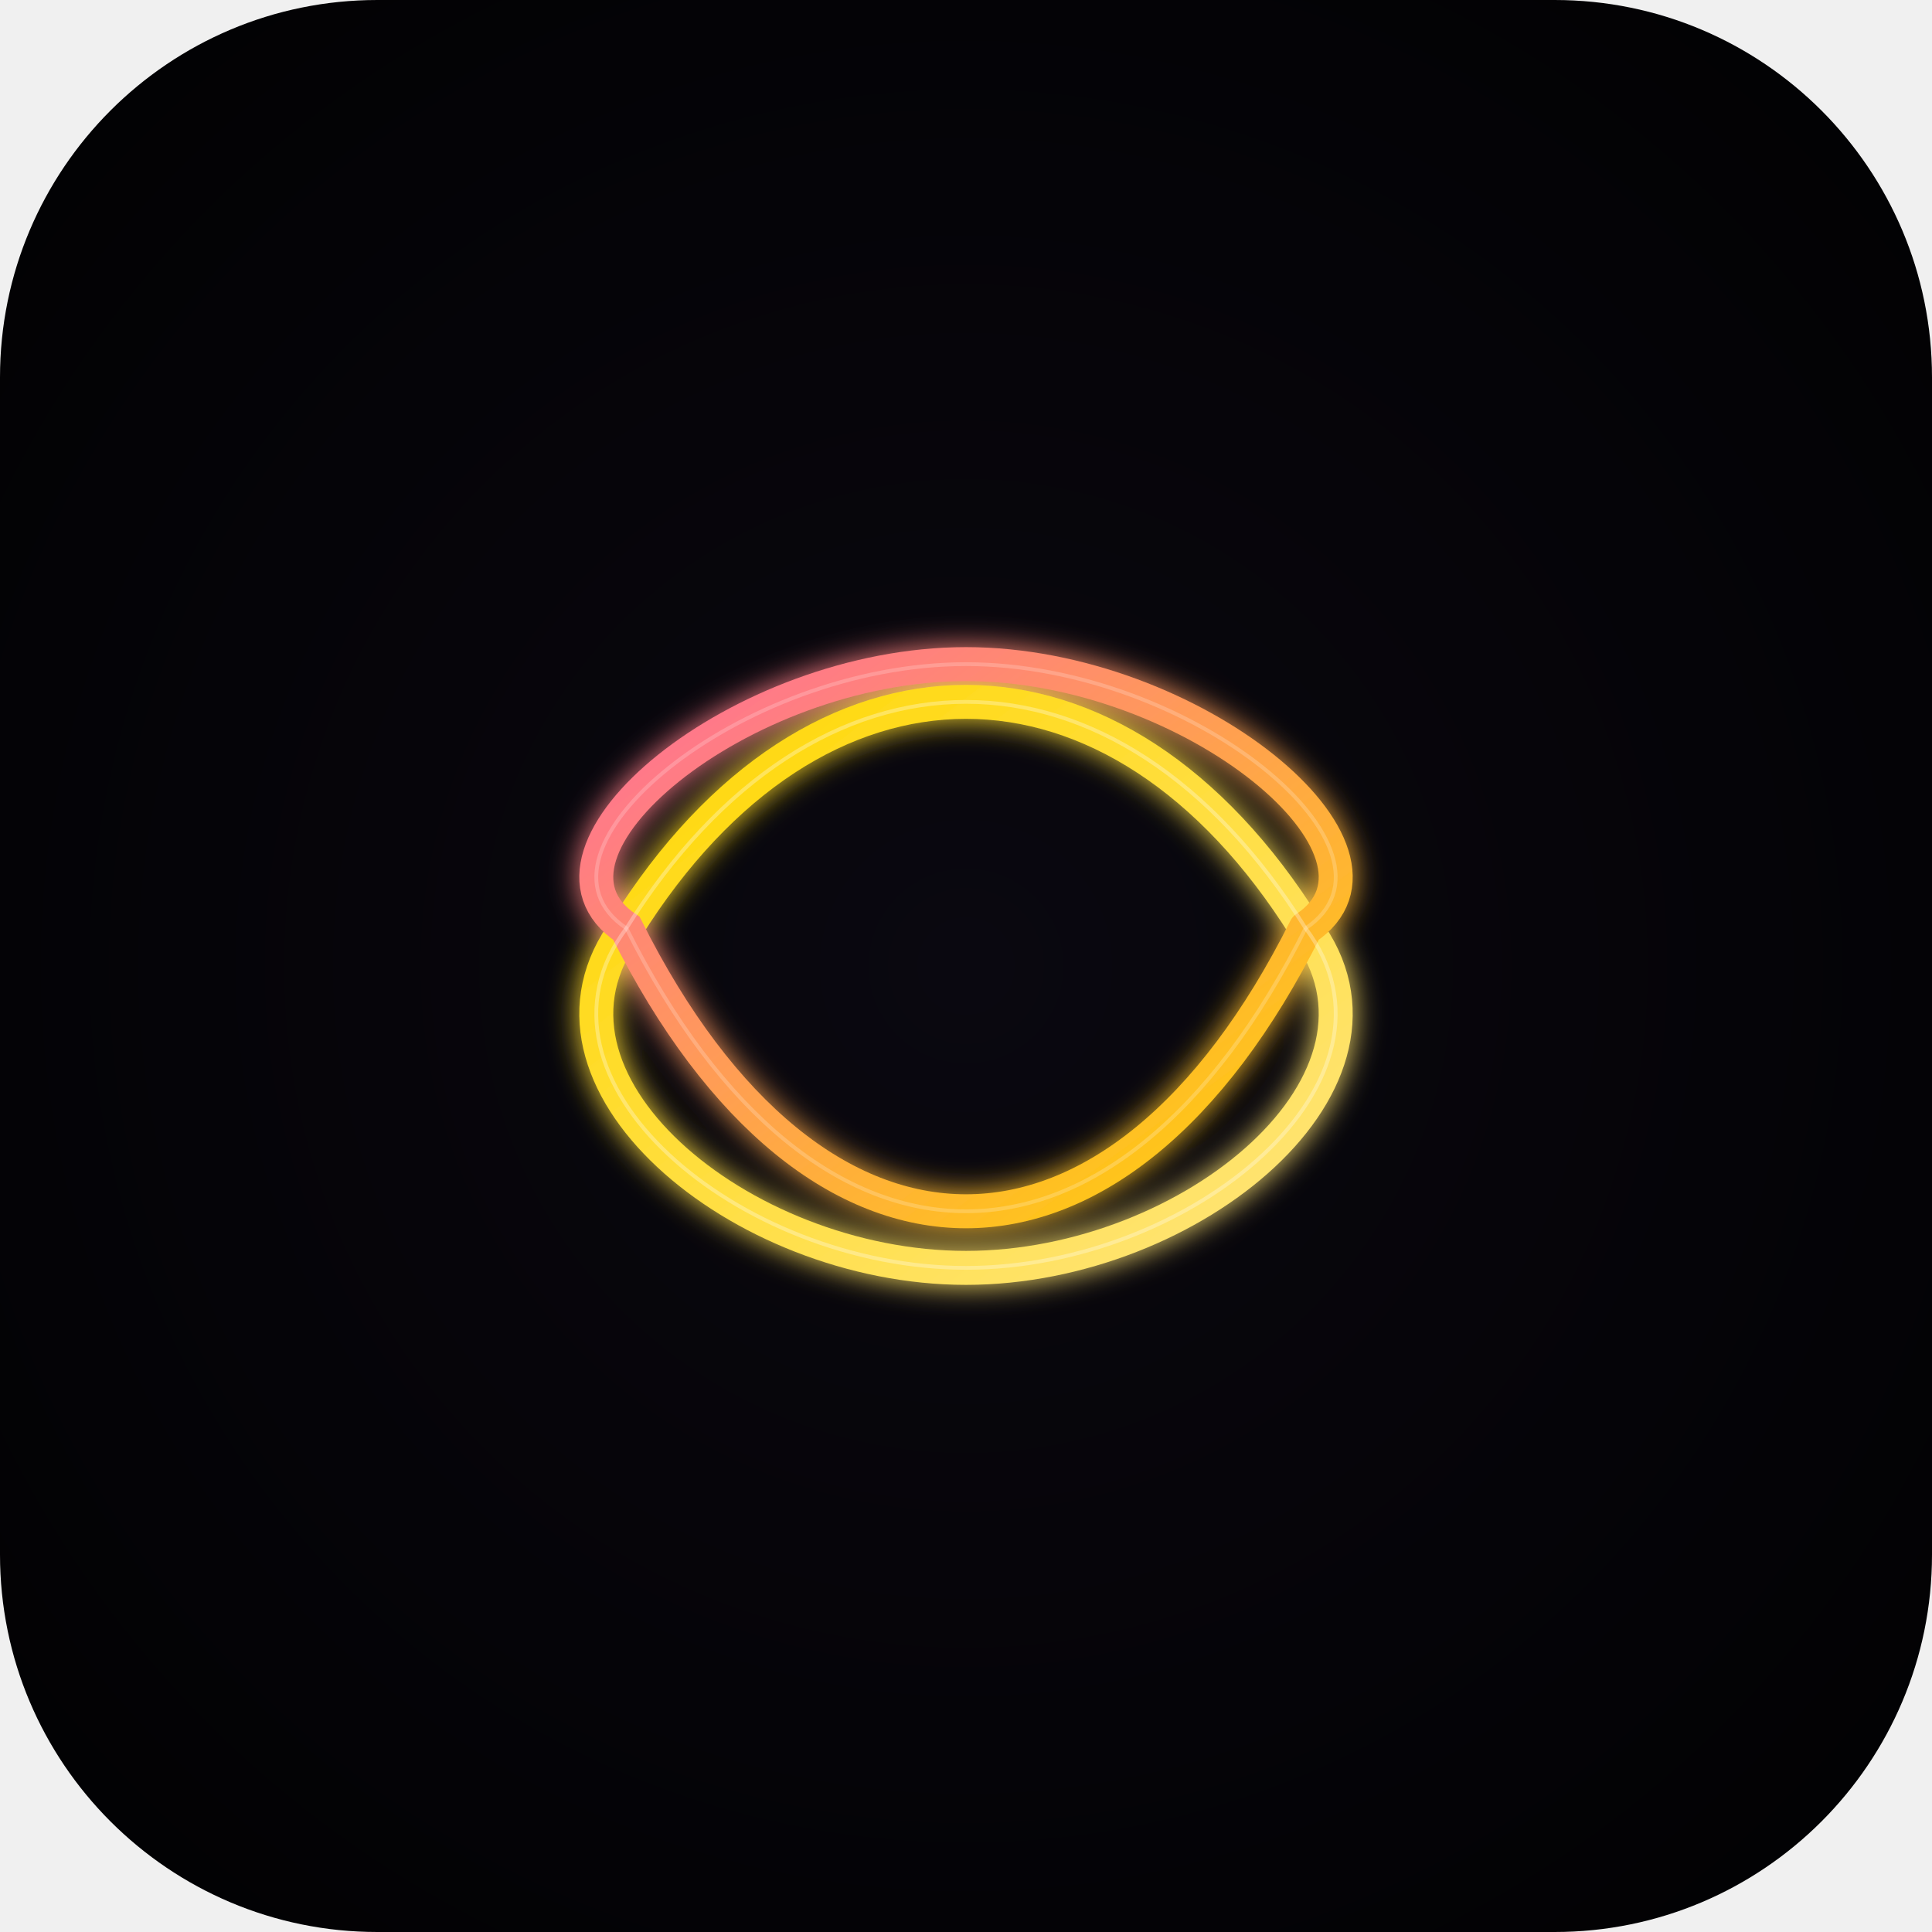
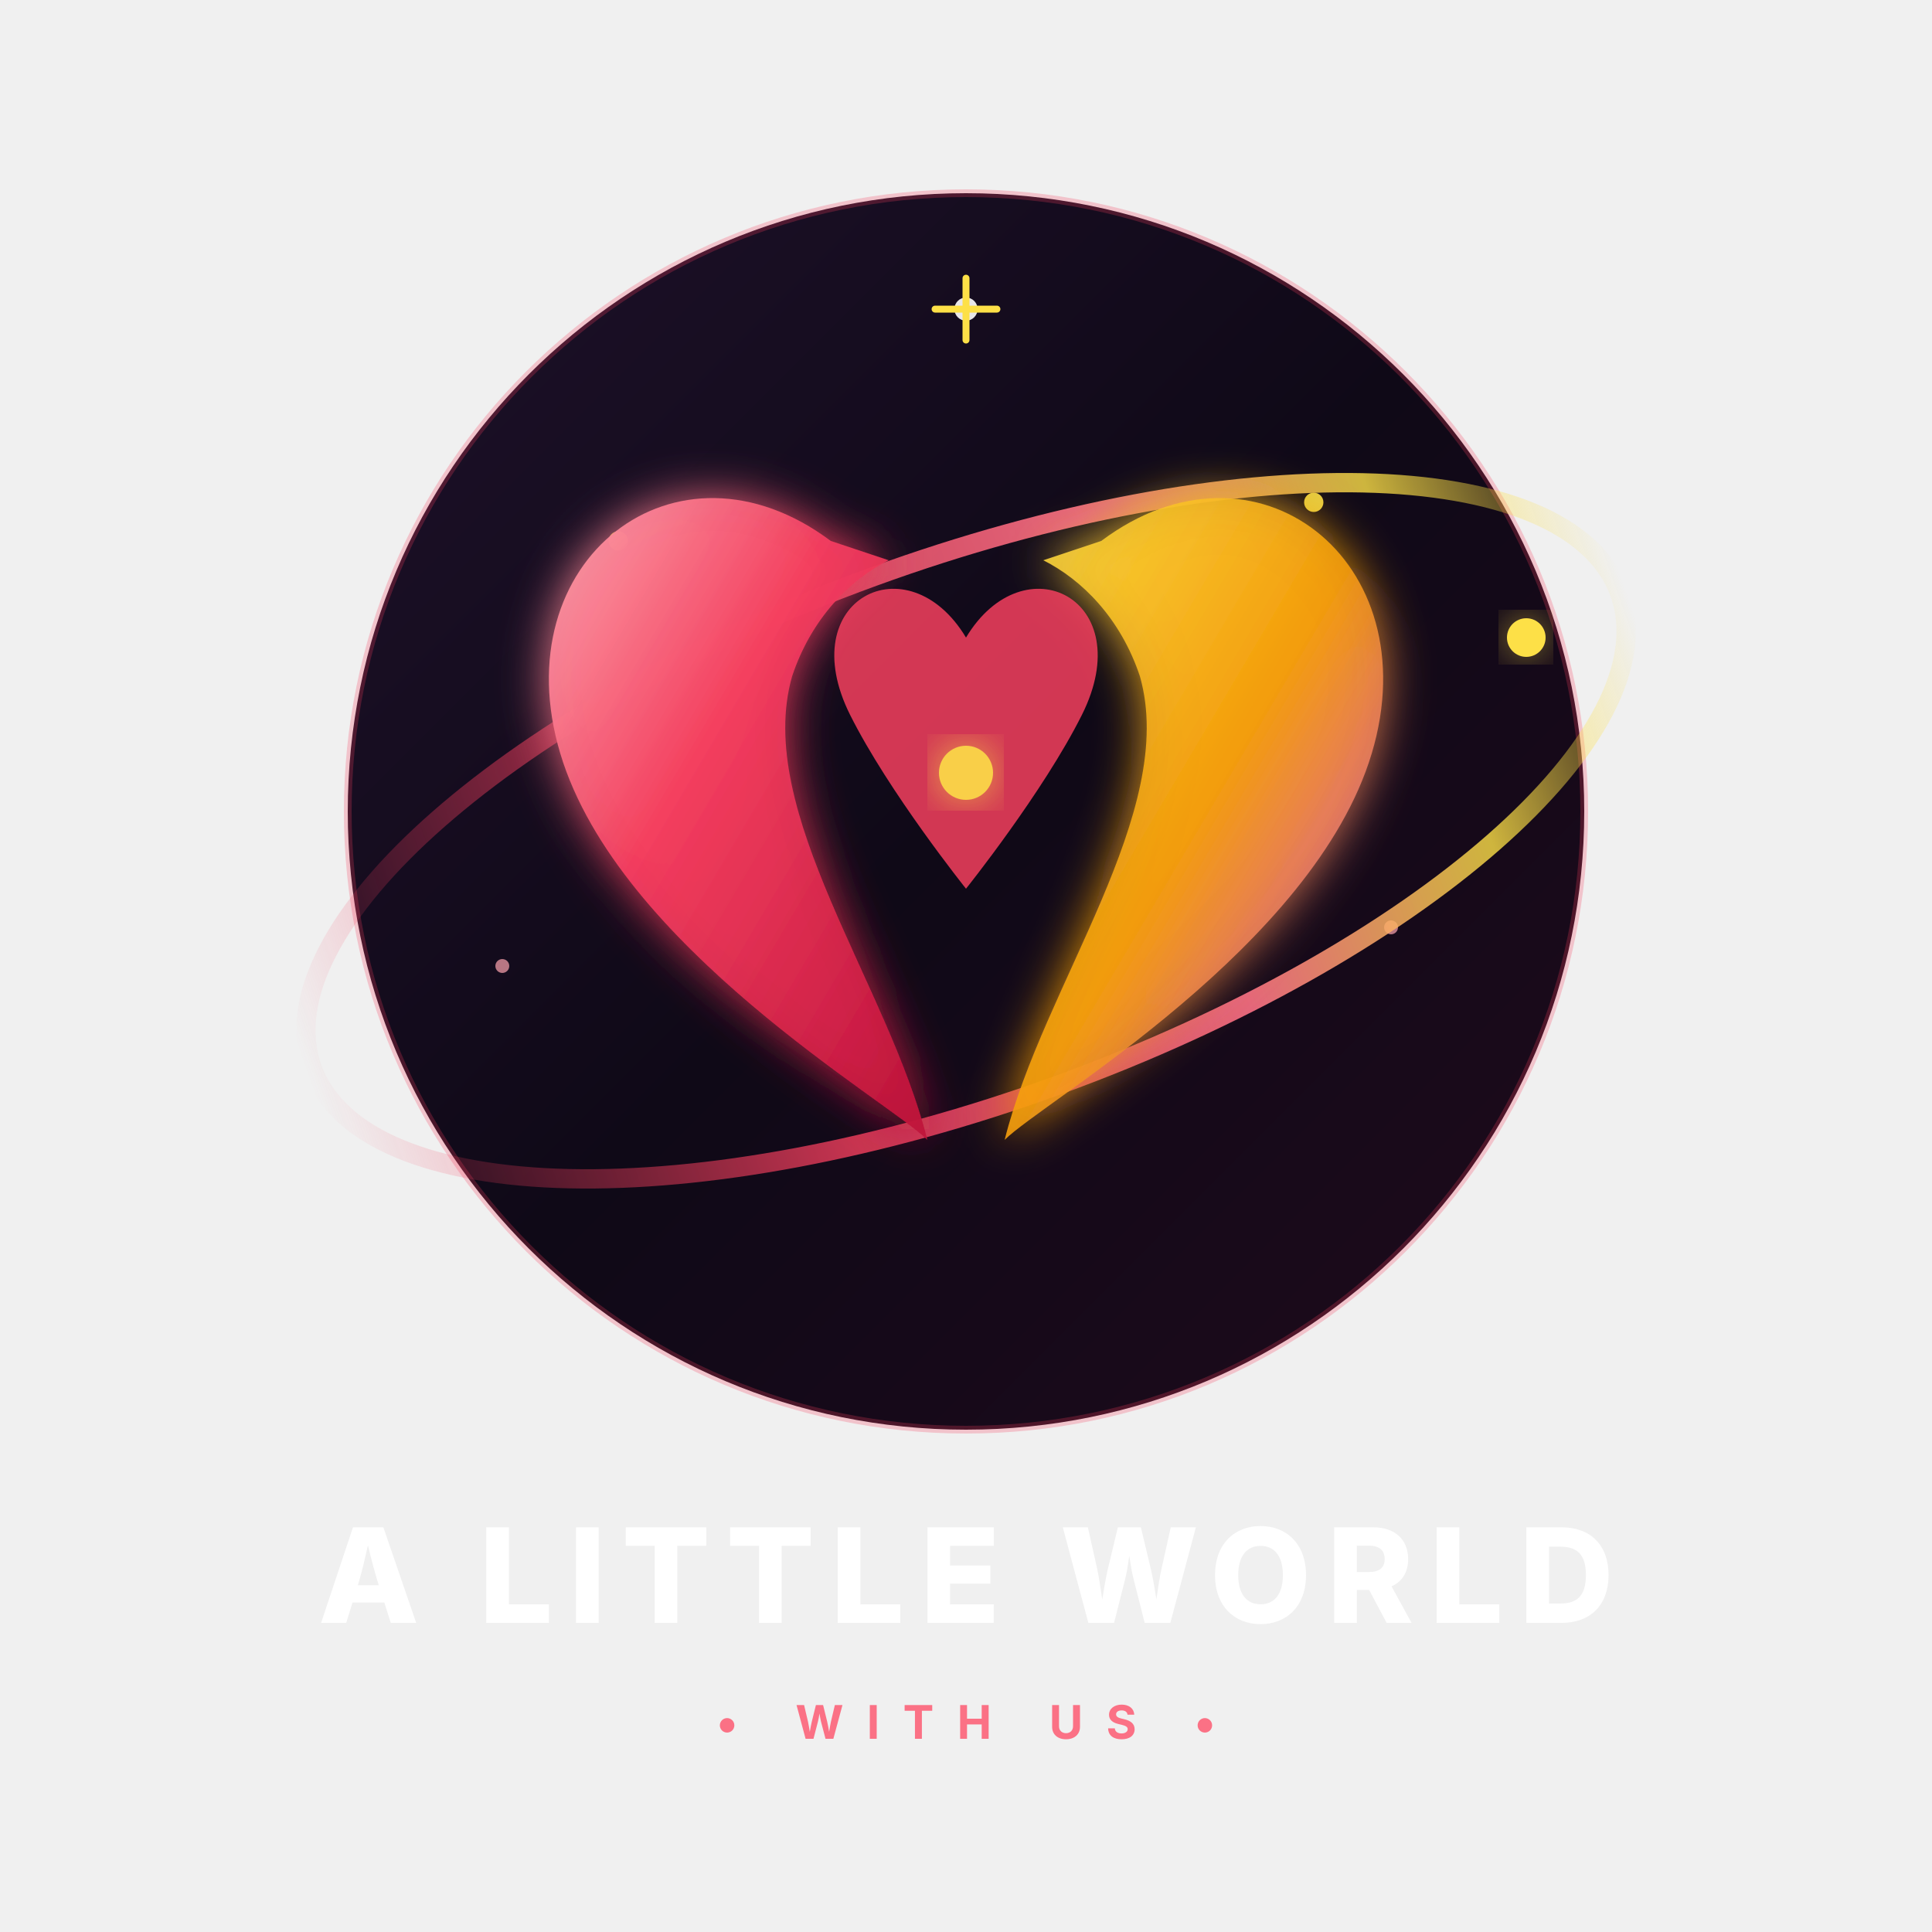
- <svg xmlns="http://www.w3.org/2000/svg" viewBox="0 0 1024 1024">
+ <svg xmlns="http://www.w3.org/2000/svg" viewBox="0 0 500 500" width="100%" height="100%">
  <defs>
-     <radialGradient id="bg" cx="50%" cy="50%" r="80%">
-       <stop offset="0%" stop-color="#0a0810" />
-       <stop offset="100%" stop-color="#000000" />
-     </radialGradient>
-     <linearGradient id="goldR" x1="0%" y1="0%" x2="100%" y2="100%">
-       <stop offset="0%" stop-color="#FFD700" />
-       <stop offset="100%" stop-color="#FFE57F" />
+     <linearGradient id="lwSpaceGrad" x1="0%" y1="0%" x2="100%" y2="100%">
+       <stop offset="0%" stop-color="#1e112a" />
+       <stop offset="50%" stop-color="#0f0917" />
+       <stop offset="100%" stop-color="#1f0a1c" />
    </linearGradient>
-     <linearGradient id="roseR" x1="0%" y1="0%" x2="100%" y2="100%">
-       <stop offset="0%" stop-color="#FF6B9D" />
-       <stop offset="100%" stop-color="#FFD700" />
+     <linearGradient id="heartPinkGrad" x1="0%" y1="0%" x2="100%" y2="100%">
+       <stop offset="0%" stop-color="#fda4af" />
+       <stop offset="40%" stop-color="#f43f5e" />
+       <stop offset="100%" stop-color="#be123c" />
    </linearGradient>
-     <filter id="glow">
-       <feGaussianBlur stdDeviation="8" result="blur" />
-       <feMerge>
-         <feMergeNode in="blur" />
-         <feMergeNode in="SourceGraphic" />
-       </feMerge>
+     <linearGradient id="heartSunsetGrad" x1="0%" y1="0%" x2="100%" y2="100%">
+       <stop offset="0%" stop-color="#fde047" />
+       <stop offset="50%" stop-color="#f59e0b" />
+       <stop offset="100%" stop-color="#d946ef" />
+     </linearGradient>
+     <linearGradient id="orbitGrad" x1="0%" y1="0%" x2="100%" y2="0%">
+       <stop offset="0%" stop-color="#f43f5e" stop-opacity="0" />
+       <stop offset="35%" stop-color="#f43f5e" stop-opacity="0.8" />
+       <stop offset="65%" stop-color="#fb7185" stop-opacity="0.9" />
+       <stop offset="85%" stop-color="#fde047" stop-opacity="0.8" />
+       <stop offset="100%" stop-color="#fde047" stop-opacity="0" />
+     </linearGradient>
+     <filter id="heartGlow" x="-20%" y="-20%" width="140%" height="140%">
+       <feGaussianBlur stdDeviation="6" result="blur" />
+       <feComposite in="SourceGraphic" in2="blur" operator="over" />
    </filter>
  </defs>
-   <rect width="1024" height="1024" rx="200" fill="url(#bg)" />
-   <g transform="translate(512,512)" filter="url(#glow)">
-     <path d="M -180,-20 C -80,-180 80,-180 180,-20 C 240,60 120,160 0,160 C -120,160 -240,60 -180,-20" fill="none" stroke="url(#goldR)" stroke-width="18" stroke-linecap="round" />
-     <path d="M 180,-20 C 80,180 -80,180 -180,-20 C -240,-60 -120,-160 0,-160 C 120,-160 240,-60 180,-20" fill="none" stroke="url(#roseR)" stroke-width="18" stroke-linecap="round" />
-     <path d="M -180,-20 C -80,-180 80,-180 180,-20 C 240,60 120,160 0,160 C -120,160 -240,60 -180,-20" fill="none" stroke="#FFFFFF" stroke-width="2" opacity="0.3" />
-     <path d="M 180,-20 C 80,180 -80,180 -180,-20 C -240,-60 -120,-160 0,-160 C 120,-160 240,-60 180,-20" fill="none" stroke="#FFFFFF" stroke-width="2" opacity="0.2" />
+   <circle cx="250" cy="210" r="160" fill="url(#lwSpaceGrad)" stroke="rgba(244, 63, 94, 0.25)" stroke-width="2" />
+   <circle cx="160" cy="140" r="2.5" fill="#fde047" opacity="0.8" />
+   <circle cx="340" cy="130" r="2.5" fill="#fde047" opacity="0.9" />
+   <circle cx="360" cy="240" r="1.8" fill="#fda4af" opacity="0.7" />
+   <circle cx="130" cy="250" r="1.8" fill="#fda4af" opacity="0.7" />
+   <circle cx="250" cy="80" r="3" fill="#ffffff" opacity="0.9" />
+   <path d="M 250 72 L 250 88 M 242 80 L 258 80" stroke="#fde047" stroke-width="1.8" stroke-linecap="round" />
+   <ellipse cx="250" cy="215" rx="180" ry="70" fill="none" stroke="url(#orbitGrad)" stroke-width="5" transform="rotate(-20 250 215)" stroke-linecap="round" />
+   <circle cx="395" cy="165" r="5" fill="#fde047" filter="url(#heartGlow)" />
+   <g filter="url(#heartGlow)">
+     <path d="M 215 140               C 175 110, 130 145, 145 195               C 160 245, 230 285, 240 295               C 230 255, 195 210, 205 175               C 210 160, 220 150, 230 145 Z" fill="url(#heartPinkGrad)" opacity="0.95" />
+   </g>
+   <g filter="url(#heartGlow)">
+     <path d="M 285 140               C 325 110, 370 145, 355 195               C 340 245, 270 285, 260 295               C 270 255, 305 210, 295 175               C 290 160, 280 150, 270 145 Z" fill="url(#heartSunsetGrad)" opacity="0.9" />
+   </g>
+   <path d="M 250 165 C 235 140, 205 155, 220 185 C 230 205, 250 230, 250 230 C 250 230, 270 205, 280 185 C 295 155, 265 140, 250 165 Z" fill="#f43f5e" opacity="0.85" />
+   <circle cx="250" cy="200" r="7" fill="#fde047" opacity="0.9" filter="url(#heartGlow)" />
+   <g id="brand-text">
+     <text x="250" y="420" font-family="'Comfortaa', 'Quicksand', 'Inter', 'Segoe UI', sans-serif" font-size="34" font-weight="800" letter-spacing="4" fill="#ffffff" text-anchor="middle">
+       A LITTLE WORLD
+     </text>
+     <text x="250" y="450" font-family="'Inter', 'Segoe UI', sans-serif" font-size="12" font-weight="700" letter-spacing="6" fill="#fb7185" text-anchor="middle">
+       • WITH US •
+     </text>
  </g>
</svg>
